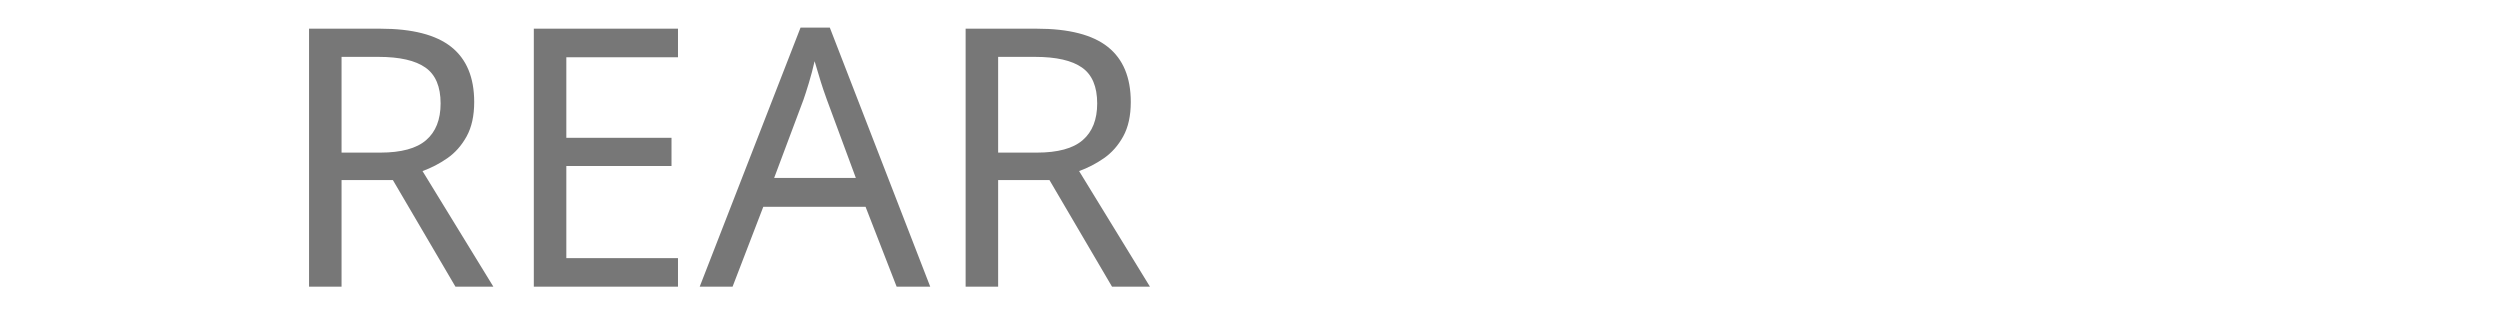
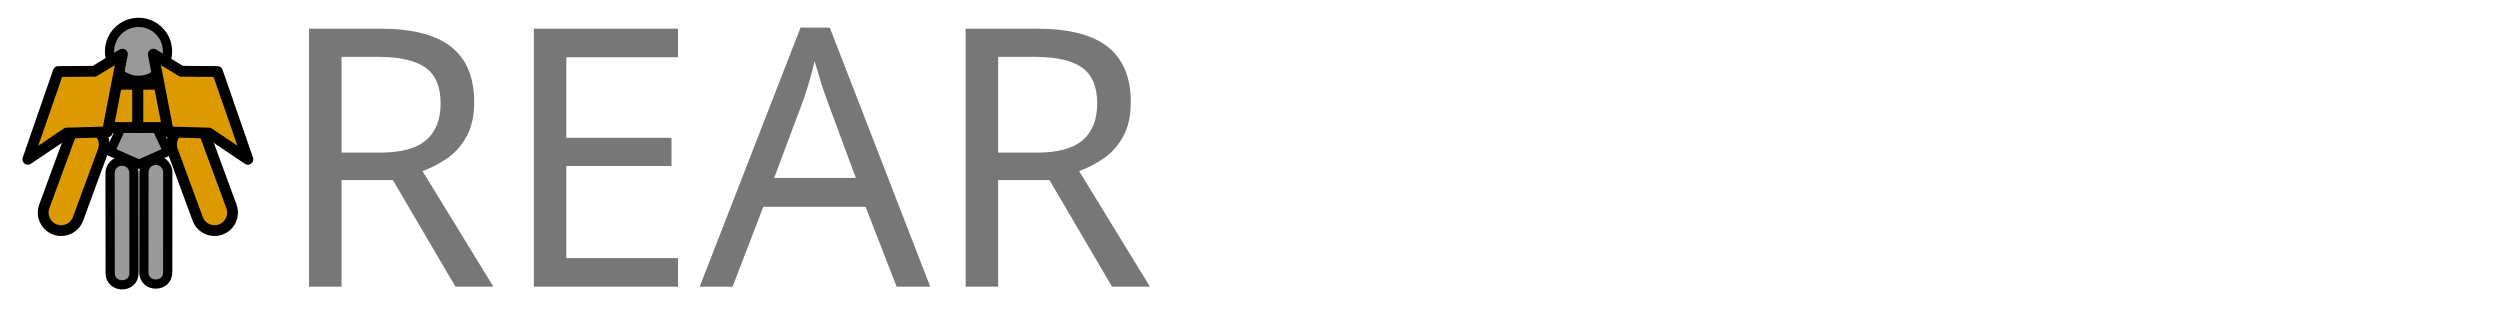
- <svg xmlns="http://www.w3.org/2000/svg" width="2048" height="256" viewBox="0 0 541.867 67.733" version="1.1" id="svg8">
+ <svg xmlns="http://www.w3.org/2000/svg" xmlns:xlink="http://www.w3.org/1999/xlink" width="2048" height="256" viewBox="0 0 541.867 67.733" version="1.1" id="svg8">
  <defs id="defs2" />
  <g id="layer1" transform="translate(0,-229.2666)">
    <flowRoot xml:space="preserve" id="flowRoot816" style="font-style:normal;font-weight:normal;font-size:266.667px;line-height:1.25;font-family:sans-serif;letter-spacing:0px;word-spacing:0px;fill:#000000;fill-opacity:1;stroke:none" transform="matrix(0.2645833,0,0,0.2645833,0,229.2666)">
      <flowRegion id="flowRegion818" style="font-size:266.667px">
        <rect id="rect820" width="715.188" height="219.203" x="276.782" y="20.634" style="font-size:266.667px" />
      </flowRegion>
      <flowPara id="flowPara822" style="font-size:266.667px">HEADHEA</flowPara>
    </flowRoot>
    <text xml:space="preserve" style="font-style:normal;font-weight:normal;font-size:39.162px;line-height:1.25;font-family:sans-serif;letter-spacing:0px;word-spacing:0px;fill:#464646;fill-opacity:1;stroke:none;stroke-width:0.408" x="59.392" y="291.407" id="text826">
      <tspan id="tspan824" x="59.392" y="291.407" style="font-style:normal;font-variant:normal;font-weight:normal;font-stretch:normal;font-size:78.324px;font-family:'IPA モナー UIゴシック';-inkscape-font-specification:'IPA モナー UIゴシック';fill:#777777;fill-opacity:1;stroke-width:0.408">REAR</tspan>
    </text>
+     <path style="color:#000000;font-style:normal;font-variant:normal;font-weight:normal;font-stretch:normal;font-size:medium;line-height:normal;font-family:sans-serif;font-variant-ligatures:normal;font-variant-position:normal;font-variant-caps:normal;font-variant-numeric:normal;font-variant-alternates:normal;font-feature-settings:normal;text-indent:0;text-align:start;text-decoration:none;text-decoration-line:none;text-decoration-style:solid;text-decoration-color:#000000;letter-spacing:normal;word-spacing:normal;text-transform:none;writing-mode:lr-tb;direction:ltr;text-orientation:mixed;dominant-baseline:auto;baseline-shift:baseline;text-anchor:start;white-space:normal;shape-padding:0;clip-rule:nonzero;display:inline;overflow:visible;visibility:visible;opacity:1;isolation:auto;mix-blend-mode:normal;color-interpolation:sRGB;color-interpolation-filters:linearRGB;solid-color:#000000;solid-opacity:1;vector-effect:none;fill:#999999;fill-opacity:1;fill-rule:nonzero;stroke:#000000;stroke-width:2;stroke-linecap:round;stroke-linejoin:miter;stroke-miterlimit:4;stroke-dasharray:none;stroke-dashoffset:0;stroke-opacity:1;color-rendering:auto;image-rendering:auto;shape-rendering:auto;text-rendering:auto;enable-background:accumulate" d="m 33.745,264.023 c -1.427,0.021 -2.568,1.193 -2.549,2.62 l -0.017,21.57 c -0.052,3.497 5.219,3.501 5.172,0.003 l 0.017,-21.57 c 0.021,-1.457 -1.166,-2.644 -2.623,-2.623 z" id="path4590-6" />
+     <g style="fill:#999999;fill-opacity:1;stroke:#000000;stroke-width:1.16;stroke-miterlimit:4;stroke-dasharray:none;stroke-opacity:1" id="use4598-7" transform="matrix(-1.724049,0,0,1.724024,87.01062,-178.4263)">
+       <path id="path841" d="m 35.108,256.732 c -0.828,0.012 -1.489,0.692 -1.479,1.52 l -0.01,12.511 c -0.03,2.028 3.027,2.03 3,0.002 l 0.01,-12.511 c 0.012,-0.845 -0.676,-1.534 -1.521,-1.521 z" style="color:#000000;font-style:normal;font-variant:normal;font-weight:normal;font-stretch:normal;font-size:medium;line-height:normal;font-family:sans-serif;font-variant-ligatures:normal;font-variant-position:normal;font-variant-caps:normal;font-variant-numeric:normal;font-variant-alternates:normal;font-feature-settings:normal;text-indent:0;text-align:start;text-decoration:none;text-decoration-line:none;text-decoration-style:solid;text-decoration-color:#000000;letter-spacing:normal;word-spacing:normal;text-transform:none;writing-mode:lr-tb;direction:ltr;text-orientation:mixed;dominant-baseline:auto;baseline-shift:baseline;text-anchor:start;white-space:normal;shape-padding:0;clip-rule:nonzero;display:inline;overflow:visible;visibility:visible;opacity:1;isolation:auto;mix-blend-mode:normal;color-interpolation:sRGB;color-interpolation-filters:linearRGB;solid-color:#000000;solid-opacity:1;vector-effect:none;fill:#999999;fill-opacity:1;fill-rule:nonzero;stroke:#000000;stroke-width:1.16;stroke-linecap:round;stroke-linejoin:miter;stroke-miterlimit:4;stroke-dasharray:none;stroke-dashoffset:0;stroke-opacity:1;color-rendering:auto;image-rendering:auto;shape-rendering:auto;text-rendering:auto;enable-background:accumulate" />
+     </g>
+     <ellipse style="fill:#999999;fill-opacity:1;stroke:#000000;stroke-width:2;stroke-linecap:round;stroke-linejoin:round;stroke-miterlimit:4;stroke-dasharray:none;stroke-opacity:1" id="path4606-5" cx="30.026" cy="240.399" rx="6.283" ry="6.284" />
+     <rect style="fill:#999999;fill-opacity:1;stroke:#000000;stroke-width:2;stroke-linecap:round;stroke-linejoin:round;stroke-miterlimit:4;stroke-dasharray:none;stroke-opacity:1" id="rect825-3" width="8.38" height="5.664" x="26.031" y="247.309" />
+     <path style="fill:#999999;fill-opacity:1;stroke:#000000;stroke-width:2;stroke-linecap:round;stroke-linejoin:round;stroke-miterlimit:4;stroke-dasharray:none;stroke-opacity:1" d="m 26.318,253.009 -0.498,4.886 -1.934,4.21 6.233,2.767 6.233,-2.767 -1.989,-4.245 -0.255,-4.887 -4.006,0.228 z" id="rect829-5" />
+     <use x="0" y="0" xlink:href="#g1151" transform="matrix(-1,0,0,1,59.76255,-7.5684843e-7)" id="use1155" width="100%" height="100%" />
+     <g id="g1151" transform="matrix(-0.7800074,0,0,0.7800186,56.69199,54.27672)" style="stroke-width:4;stroke-miterlimit:4;stroke-dasharray:none">
+       <rect y="247.753" x="21.673" height="12.031" width="12.7" id="rect1144" style="fill:#dd9900;fill-opacity:1;stroke:#000000;stroke-width:3;stroke-linecap:round;stroke-linejoin:round;stroke-miterlimit:4;stroke-dasharray:none;stroke-dashoffset:0;stroke-opacity:1" />
+       <path id="path1140" d="m 21.673,259.785 a 5,5 0 0 0 -6.371,3.059 l -6.919,18.813 a 5,5 0 1 0 9.385,3.452 l 6.919,-18.813 a 5,5 0 0 0 -3.014,-6.511 z" style="color:#000000;font-style:normal;font-variant:normal;font-weight:normal;font-stretch:normal;font-size:medium;line-height:normal;font-family:sans-serif;font-variant-ligatures:normal;font-variant-position:normal;font-variant-caps:normal;font-variant-numeric:normal;font-variant-alternates:normal;font-feature-settings:normal;text-indent:0;text-align:start;text-decoration:none;text-decoration-line:none;text-decoration-style:solid;text-decoration-color:#000000;letter-spacing:normal;word-spacing:normal;text-transform:none;writing-mode:lr-tb;direction:ltr;text-orientation:mixed;dominant-baseline:auto;baseline-shift:baseline;text-anchor:start;white-space:normal;shape-padding:0;clip-rule:nonzero;display:inline;overflow:visible;visibility:visible;opacity:1;isolation:auto;mix-blend-mode:normal;color-interpolation:sRGB;color-interpolation-filters:linearRGB;solid-color:#000000;solid-opacity:1;vector-effect:none;fill:#dd9900;fill-opacity:1;fill-rule:nonzero;stroke:#000000;stroke-width:3;stroke-linecap:round;stroke-linejoin:round;stroke-miterlimit:4;stroke-dasharray:none;stroke-dashoffset:0;stroke-opacity:1;color-rendering:auto;image-rendering:auto;shape-rendering:auto;text-rendering:auto;enable-background:accumulate" />
+       <path id="path1142" d="m 30.079,239.389 -7.794,4.751 -10.024,0.074 -8.464,24.398 10.825,-7.295 11.293,-0.32 z" style="fill:#dd9900;fill-opacity:1;stroke:#000000;stroke-width:3;stroke-linecap:round;stroke-linejoin:round;stroke-miterlimit:4;stroke-dasharray:none;stroke-opacity:1" />
+     </g>
  </g>
</svg>
